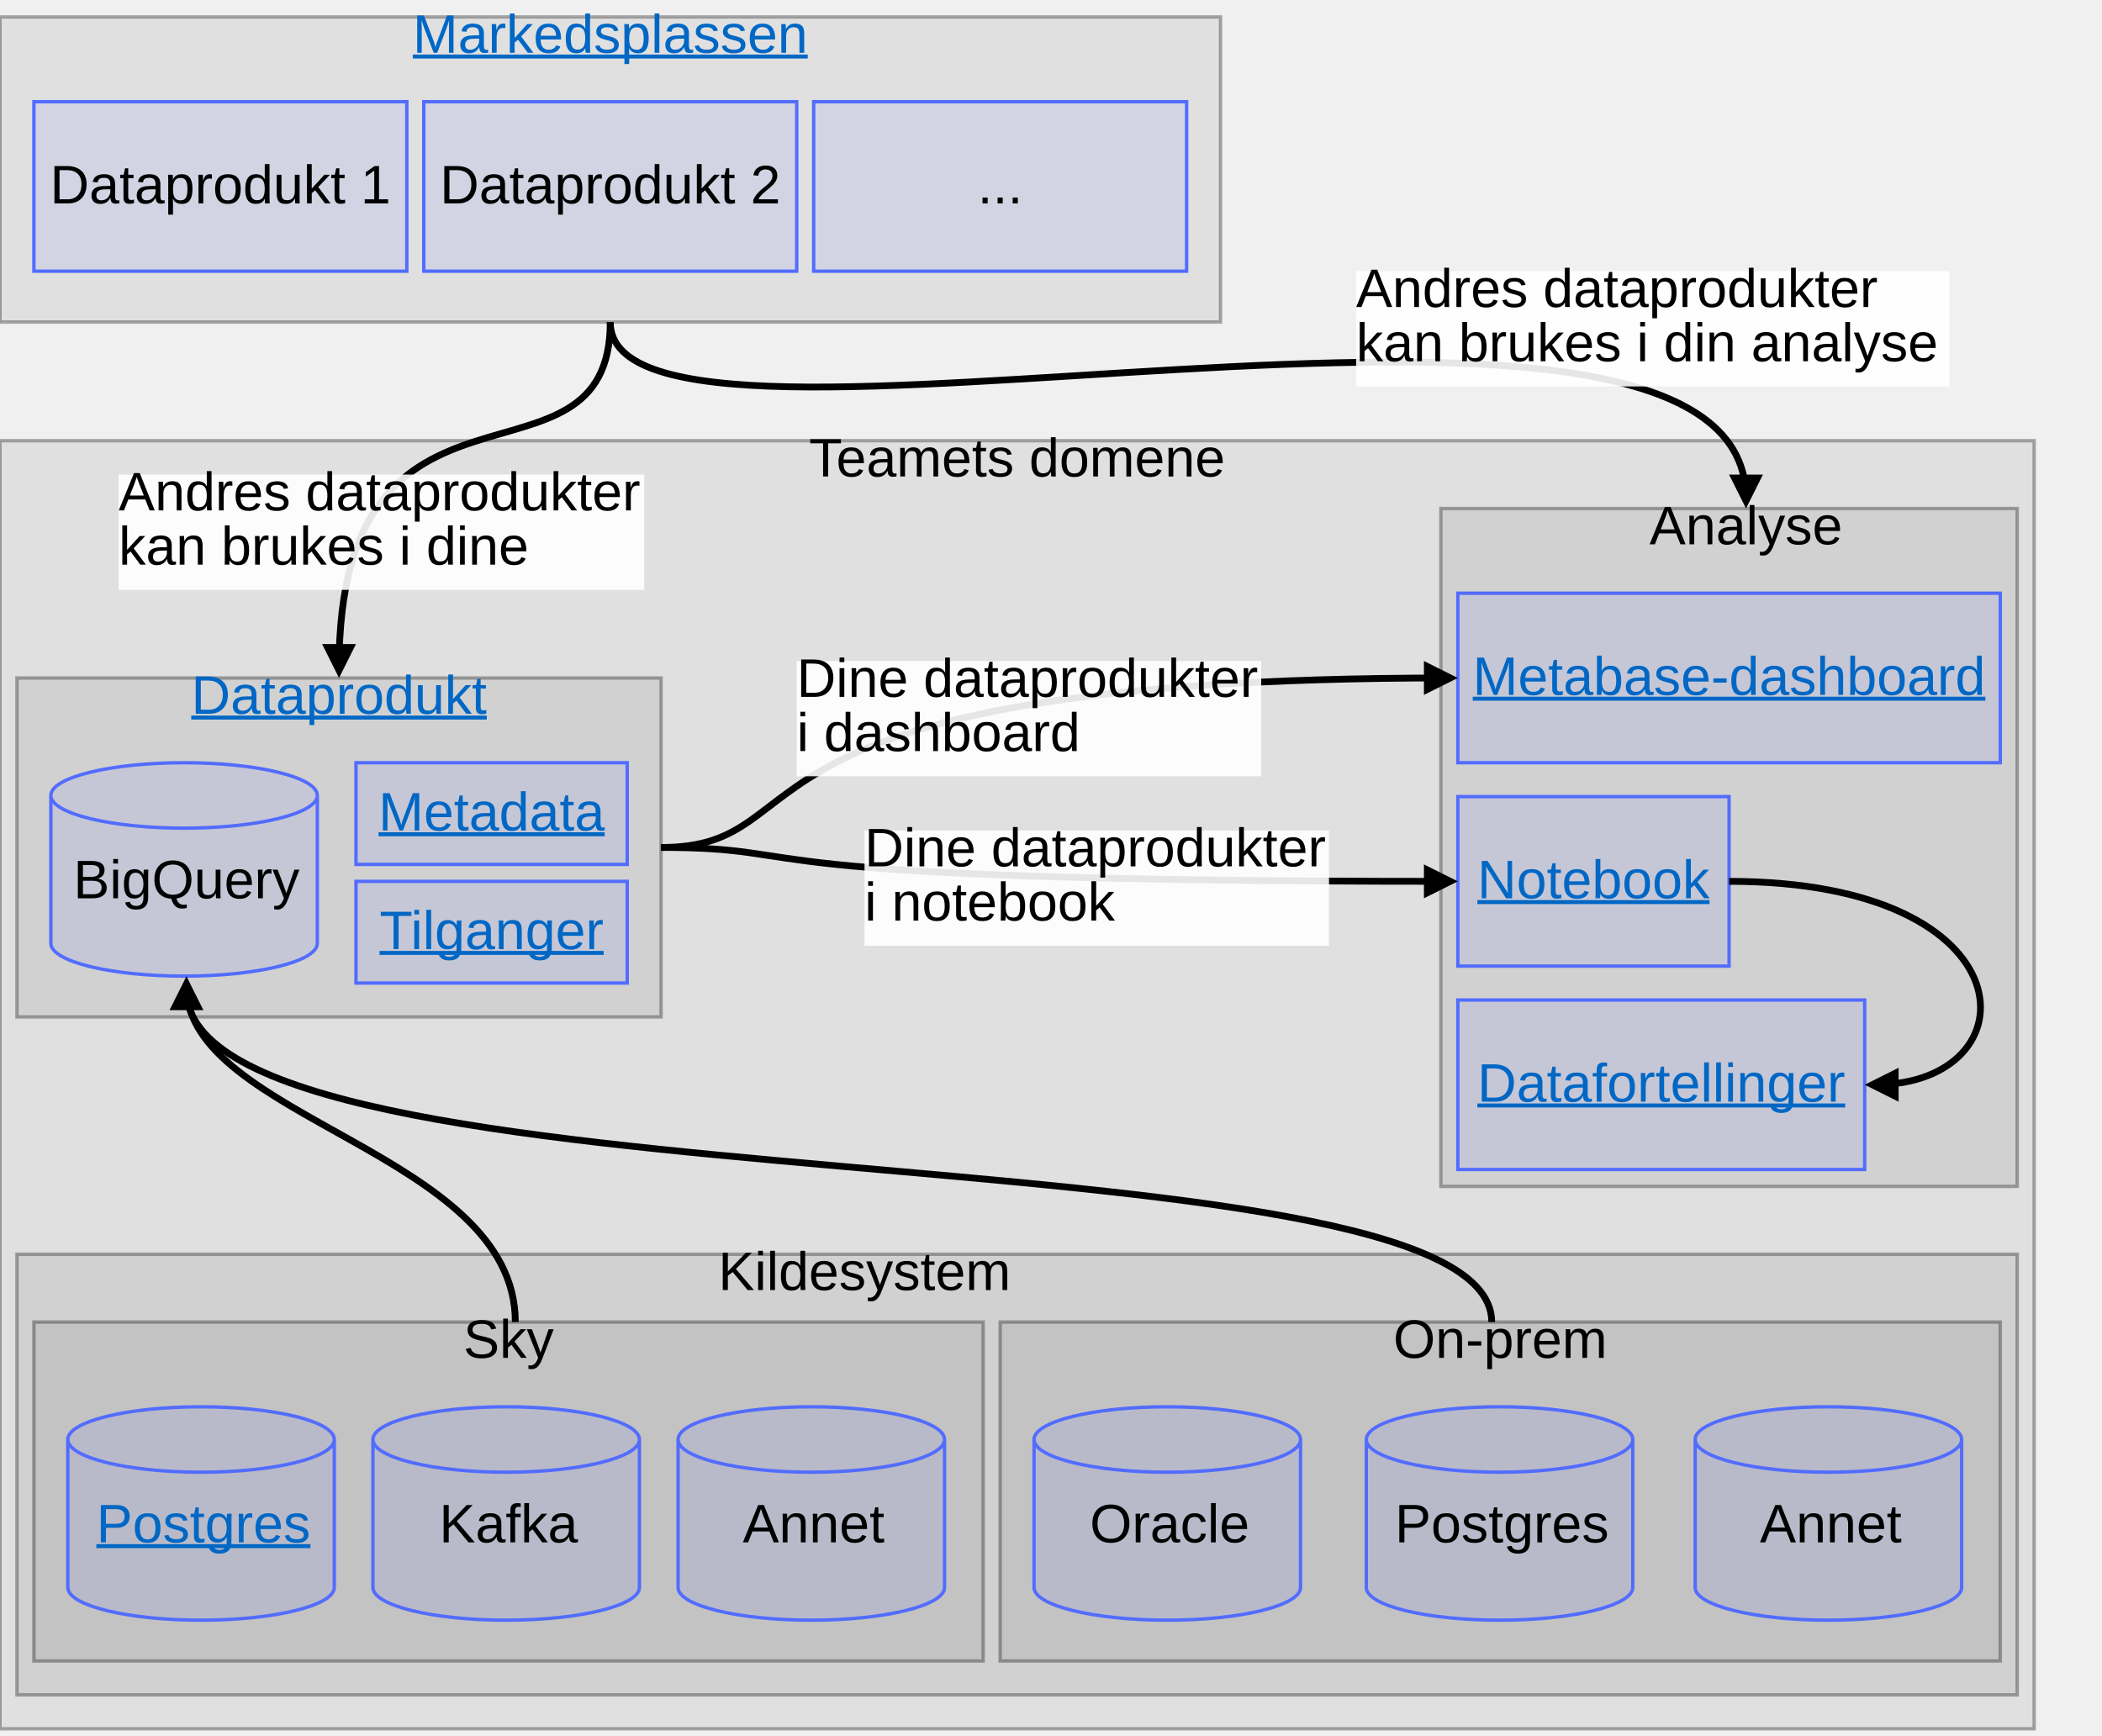
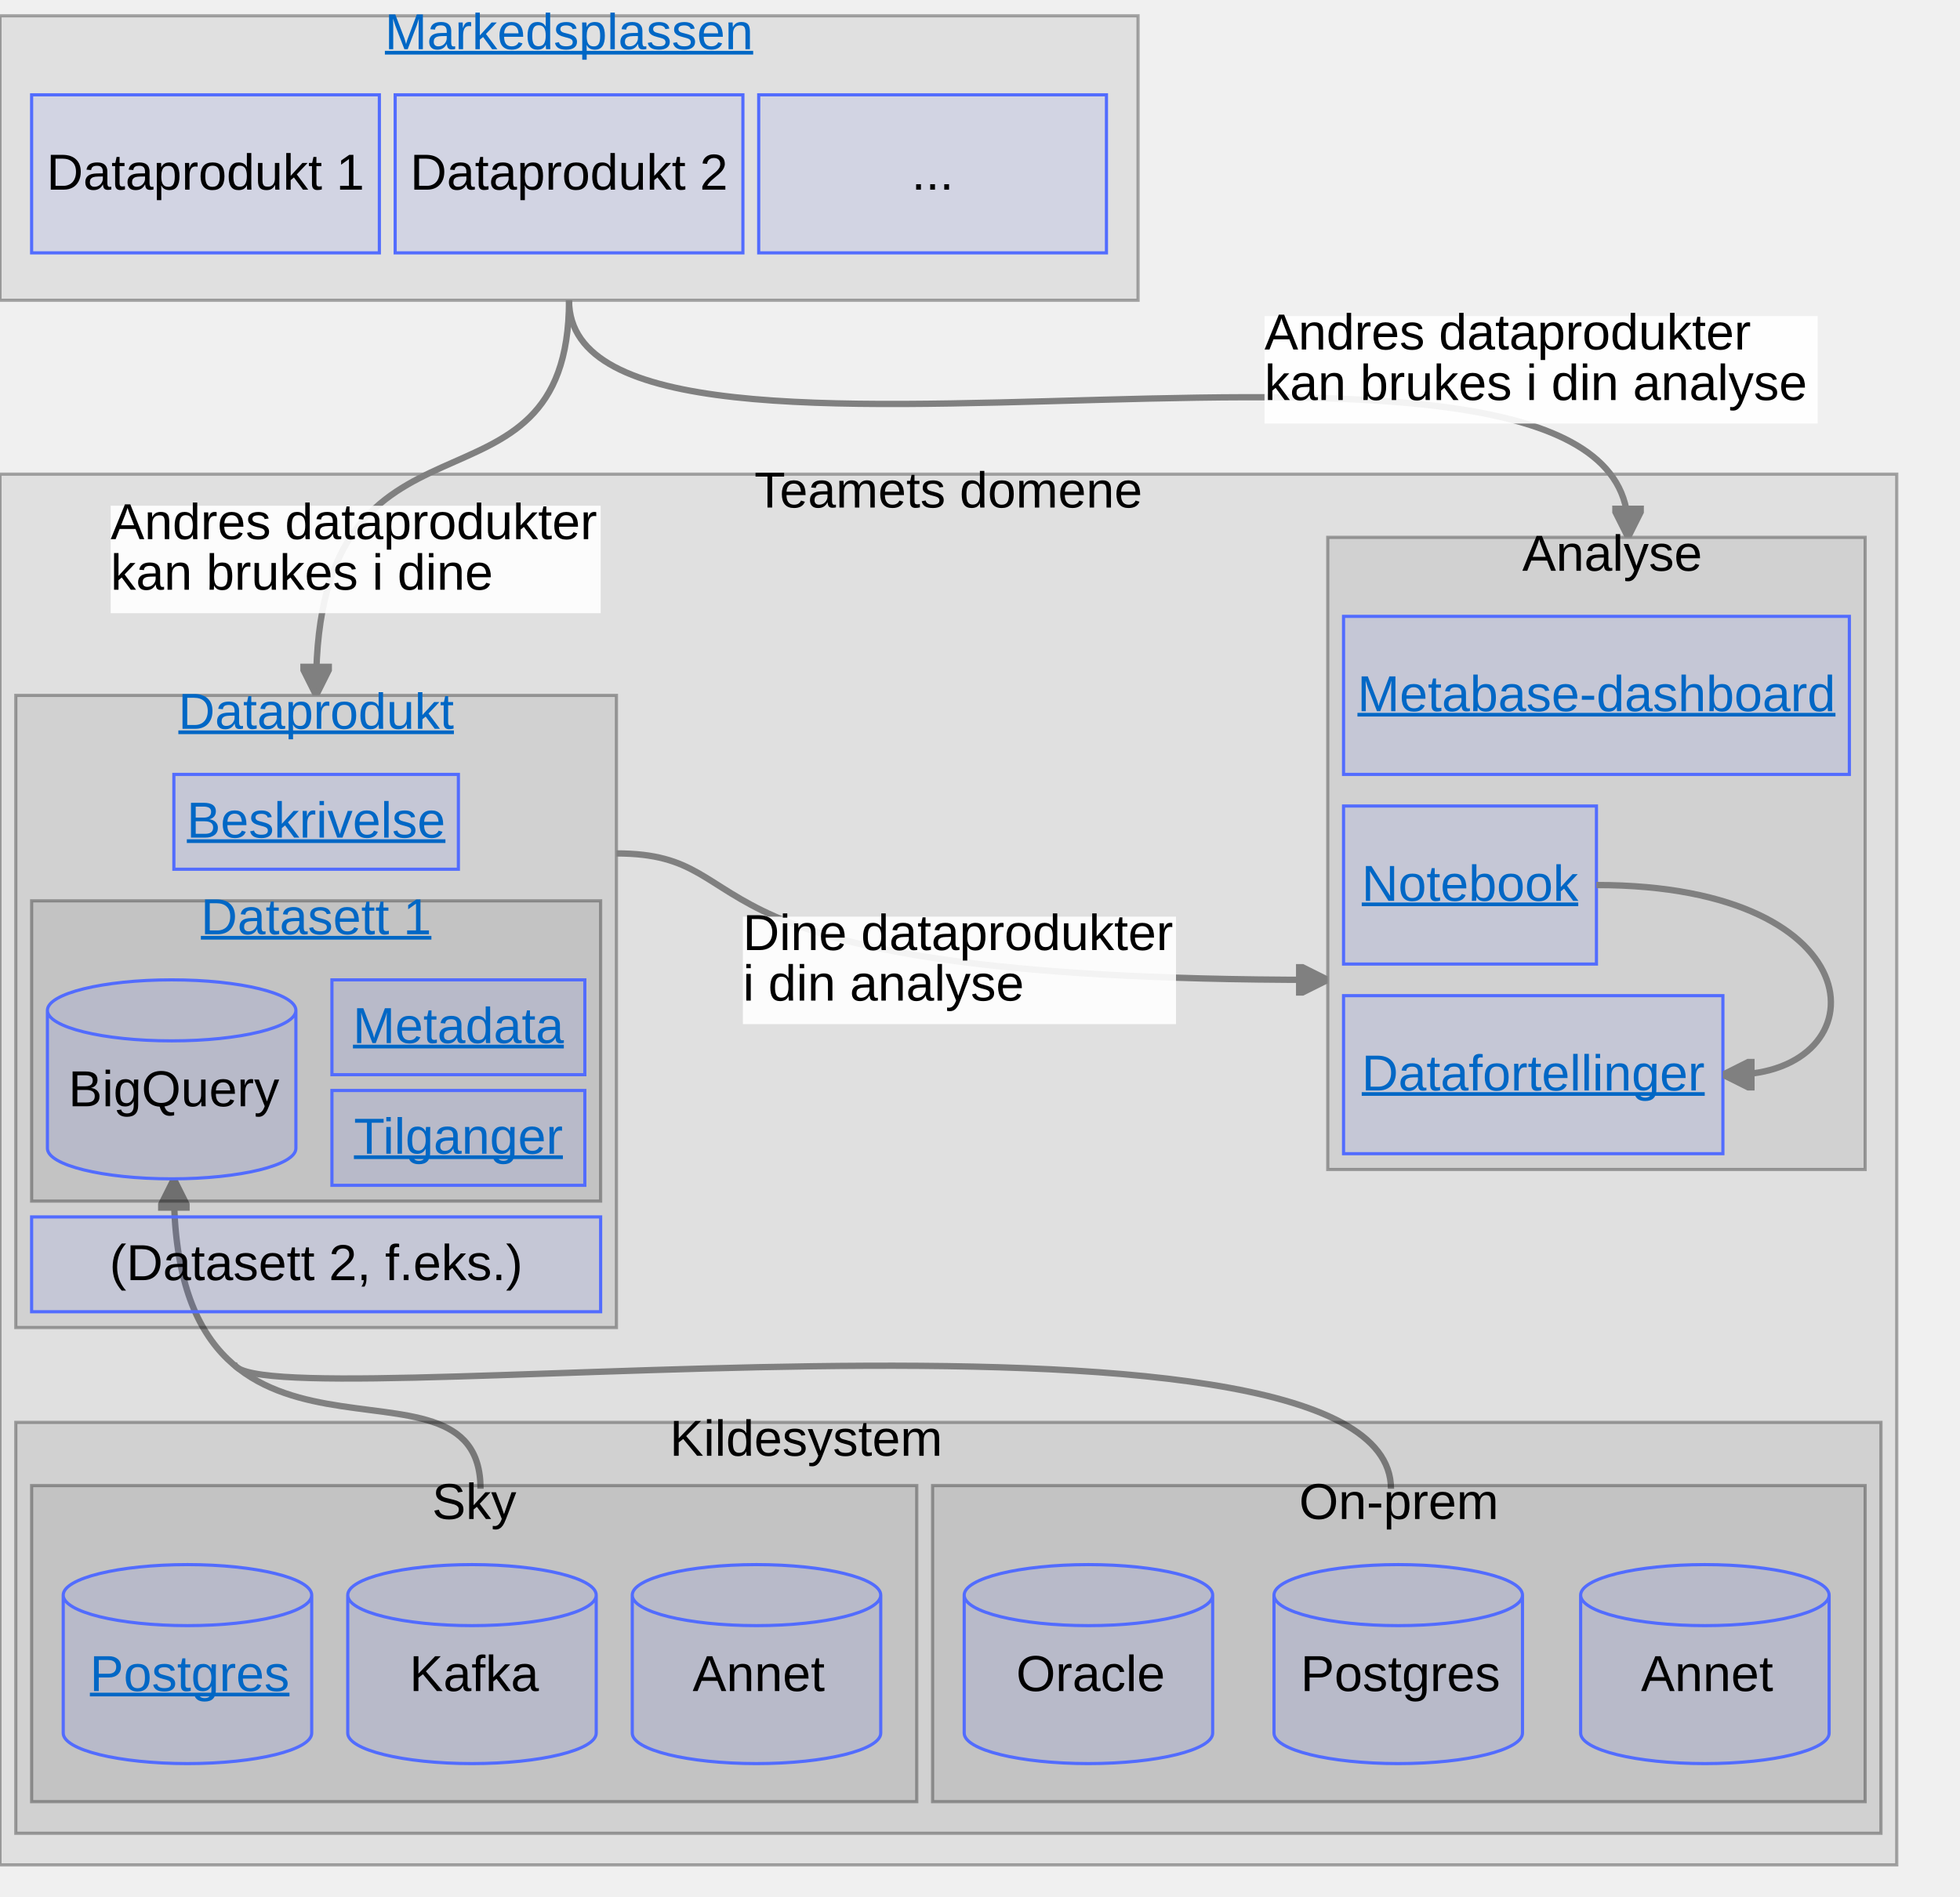
- <svg xmlns="http://www.w3.org/2000/svg" version="1.1" viewBox="0 0 620 512">
+ <svg xmlns="http://www.w3.org/2000/svg" version="1.1" viewBox="0 0 620 600">
  <style>
        * {
            font-family: "trebuchet ms", verdana, arial, sans-serif;
            font-size: 16px;
        }
        a {
            fill: #0067c5;
            text-decoration: underline;
        }

        a:hover {
            text-decoration: none;
        }

        .edge {
-             stroke: black;
+             stroke: gray;
            stroke-width: 2px;
            fill: transparent;
        }

        .subgraph &gt; rect {
            fill: black;
            stroke: black;
            fill-opacity: 0.07;
            stroke-opacity: 0.32;
        }

        .area {
            fill: black;
            stroke: black;
            fill-opacity: 0.07;
            stroke-opacity: 0.32;
        }

        .label {
            fill: white;
            fill-opacity: 0.9;
            stroke: transparent;
        }

        .node {
            stroke: #526cfe;
            fill: #526cfe;
            fill-opacity: 0.1;
            stroke-width: 1px;
        }
    </style>
  <g id="markedsplassen" class="subgraph" transform="translate(0,5)">
    <rect width="360" height="90" />
    <text x="180" dominant-baseline="text-before-edge" text-anchor="middle">
      <a href="https://data.intern.nav.no" target="_top">Markedsplassen</a>
    </text>
    <g transform="translate(10,25)">
      <rect class="node" width="110" height="50" />
      <text x="55" y="30" dominant-baseline="center" text-anchor="middle">Dataprodukt 1</text>
    </g>
    <g transform="translate(125,25)">
      <rect class="node" width="110" height="50" />
      <text x="55" y="30" dominant-baseline="center" text-anchor="middle">Dataprodukt 2</text>
    </g>
    <g transform="translate(240,25)">
      <rect class="node" width="110" height="50" />
      <text x="55" y="30" dominant-baseline="center" text-anchor="middle">...</text>
    </g>
  </g>
-   <g id="teamets-domene" class="subgraph" transform="translate(0,130)">
-     <rect width="600" height="380" />
+   <g id="teamets-domene" class="subgraph" transform="translate(0,150)">
+     <rect width="600" height="440" />
    <text x="300" dominant-baseline="text-before-edge" text-anchor="middle">Teamets domene</text>
-     <g id="analyse" class="subgraph" transform="translate(425, 20)">
+     <g id="analyse" class="subgraph" transform="translate(420, 20)">
      <rect width="170" height="200" />
      <text x="90" dominant-baseline="text-before-edge" text-anchor="middle">Analyse</text>
      <g transform="translate(5,25)">
        <rect class="node" width="160" height="50" />
        <text x="80" y="30" dominant-baseline="center" text-anchor="middle">
          <a href="/dele-innsikt/metabase/" target="_top">Metabase-dashboard</a>
        </text>
      </g>
      <g transform="translate(5,85)">
        <rect class="node" width="80" height="50" />
        <text x="40" y="30" dominant-baseline="center" text-anchor="middle">
          <a href="/prosessere-data/notebook_intro/" target="_top">Notebook</a>
        </text>
      </g>
      <g transform="translate(5,145)">
        <rect class="node" width="120" height="50" />
        <text x="60" y="30" dominant-baseline="center" text-anchor="middle">
          <a href="/dele-innsikt/datafortelling/" target="_top">Datafortellinger</a>
        </text>
      </g>
      <path marker-end="url(#end)" class="edge" d="M85 110 C 175 110, 175 170, 128 170" />
    </g>
    <g transform="translate(5, 50)">
+       <g transform="translate(0, 61)">
+         <path marker-end="url(#end)" class="edge" d="M147 210 C 147 160, 50 220, 50 115" />
+         <path class="edge" d="M435 210 C 435 140, 69 190, 69 170" />
+       </g>
      <g id="dataprodukt" class="subgraph" transform="translate(0, 20)">
-         <rect width="190" height="100" />
+         <rect width="190" height="200" />
        <text x="95" dominant-baseline="text-before-edge" text-anchor="middle">
          <a href="/dataprodukter/definisjon/" target="_top">Dataprodukt</a>
        </text>
-         <g id="bq" transform="translate(10,25)">
-           <path class="node" d="M 0,9.651 a 39.3,9.651 0,0,0 78.6 0 a 39.3,9.651 0,0,0 -78.6 0 l 0,43.651 a 39.3,9.651 0,0,0 78.6 0 l 0,-43.651" />
-           <text x="40" y="40" dominant-baseline="center" text-anchor="middle">BigQuery</text>
-         </g>
-         <g transform="translate(100,25)">
-           <rect class="node" width="80" height="30" />
-           <text x="40" y="20" dominant-baseline="center" text-anchor="middle">
-             <a href="/dataprodukter/konsumere/finne/" target="_top">Metadata</a>
+         <g transform="translate(50,25)">
+           <rect class="node" width="90" height="30" />
+           <text x="45" y="20" dominant-baseline="center" text-anchor="middle">
+             <a href="/dataprodukter/konsumere/finne/" target="_top">Beskrivelse</a>
          </text>
        </g>
-         <g transform="translate(100,60)">
-           <rect class="node" width="80" height="30" />
-           <text x="40" y="20" dominant-baseline="center" text-anchor="middle">
-             <a href="/dataprodukter/konsumere/tilgang/" target="_top">Tilganger</a>
+         <g transform="translate(5, 165)">
+           <rect class="node" width="180" height="30" />
+           <text x="90" y="20" dominant-baseline="center" text-anchor="middle">(Datasett 2, f.eks.)</text>
+         </g>
+         <g id="datasett" class="subgraph" transform="translate(5, 65)">
+           <rect width="180" height="95" />
+           <text x="90" dominant-baseline="text-before-edge" text-anchor="middle">
+             <a href="/dataprodukter/definisjon/" target="_top">Datasett 1</a>
          </text>
+           <g id="bq" transform="translate(5,25)">
+             <path class="node" d="M 0,9.651 a 39.3,9.651 0,0,0 78.6 0 a 39.3,9.651 0,0,0 -78.6 0 l 0,43.651 a 39.3,9.651 0,0,0 78.6 0 l 0,-43.651" />
+             <text x="40" y="40" dominant-baseline="center" text-anchor="middle">BigQuery</text>
+           </g>
+           <g transform="translate(95,25)">
+             <rect class="node" width="80" height="30" />
+             <text x="40" y="20" dominant-baseline="center" text-anchor="middle">
+               <a href="/dataprodukter/konsumere/finne/" target="_top">Metadata</a>
+             </text>
+           </g>
+           <g transform="translate(95,60)">
+             <rect class="node" width="80" height="30" />
+             <text x="40" y="20" dominant-baseline="center" text-anchor="middle">
+               <a href="/dataprodukter/konsumere/tilgang/" target="_top">Tilganger</a>
+             </text>
+           </g>
        </g>
        <g>
-           <path marker-end="url(#end)" class="edge" d="M190 50 C 240 50, 200 0, 422 0" />
-           <g transform="translate(230, -5)">
+           <path marker-end="url(#end)" class="edge" d="M190 50 C 240 50, 200 90, 412 90" />
+           <g transform="translate(230, 70)">
            <rect class="label" width="137" height="34" />
            <text dominant-baseline="text-before-edge">Dine dataprodukter</text>
-             <text y="16" dominant-baseline="text-before-edge">i dashboard</text>
-           </g>
-         </g>
-         <g>
-           <path marker-end="url(#end)" class="edge" d="M190 50 C 240 50, 200 60, 422 60" />
-           <g transform="translate(250, 45)">
-             <rect class="label" width="137" height="34" />
-             <text dominant-baseline="text-before-edge">Dine dataprodukter</text>
-             <text y="16" dominant-baseline="text-before-edge">i notebook</text>
-           </g>
-         </g>
-       </g>
-       <g class="subgraph" transform="translate(0,190)">
+             <text y="16" dominant-baseline="text-before-edge">i din analyse</text>
+           </g>
+         </g>
+       </g>
+       <g class="subgraph" transform="translate(0,250)">
        <rect width="590" height="130" />
        <text x="250" dominant-baseline="text-before-edge" text-anchor="middle">Kildesystem</text>
        <g class="subgraph" transform="translate(5,20)">
          <rect width="280" height="100" />
          <text x="140" dominant-baseline="text-before-edge" text-anchor="middle">Sky</text>
          <g transform="translate(10, 25)">
            <path class="node" d="M 0,9.651 a 39.3,9.651 0,0,0 78.6 0 a 39.3,9.651 0,0,0 -78.6 0 l 0,43.651 a 39.3,9.651 0,0,0 78.6 0 l 0,-43.651" />
            <text x="40" y="40" dominant-baseline="center" text-anchor="middle">
              <a target="_top" href="/dataprodukter/produsere/skedulering/scheduled-query/">Postgres</a>
            </text>
          </g>
          <g transform="translate(100, 25)">
            <path class="node" d="M 0,9.651 a 39.3,9.651 0,0,0 78.6 0 a 39.3,9.651 0,0,0 -78.6 0 l 0,43.651 a 39.3,9.651 0,0,0 78.6 0 l 0,-43.651" />
            <text x="40" y="40" dominant-baseline="center" text-anchor="middle">Kafka</text>
          </g>
          <g transform="translate(190, 25)">
            <path class="node" d="M 0,9.651 a 39.3,9.651 0,0,0 78.6 0 a 39.3,9.651 0,0,0 -78.6 0 l 0,43.651 a 39.3,9.651 0,0,0 78.6 0 l 0,-43.651" />
            <text x="40" y="40" dominant-baseline="center" text-anchor="middle">Annet</text>
          </g>
        </g>
        <g class="subgraph" transform="translate(290,20)">
          <rect width="295" height="100" />
          <text x="147.5" dominant-baseline="text-before-edge" text-anchor="middle">On-prem</text>
          <g transform="translate(10,25)">
            <path class="node" d="M 0,9.651 a 39.3,9.651 0,0,0 78.6 0 a 39.3,9.651 0,0,0 -78.6 0 l 0,43.651 a 39.3,9.651 0,0,0 78.6 0 l 0,-43.651" />
            <text x="40" y="40" dominant-baseline="center" text-anchor="middle">Oracle</text>
          </g>
          <g transform="translate(108,25)">
            <path class="node" d="M 0,9.651 a 39.3,9.651 0,0,0 78.6 0 a 39.3,9.651 0,0,0 -78.6 0 l 0,43.651 a 39.3,9.651 0,0,0 78.6 0 l 0,-43.651" />
            <text x="40" y="40" dominant-baseline="center" text-anchor="middle">Postgres</text>
          </g>
          <g transform="translate(205,25)">
            <path class="node" d="M 0,9.651 a 39.3,9.651 0,0,0 78.6 0 a 39.3,9.651 0,0,0 -78.6 0 l 0,43.651 a 39.3,9.651 0,0,0 78.6 0 l 0,-43.651" />
            <text x="40" y="40" dominant-baseline="center" text-anchor="middle">Annet</text>
          </g>
        </g>
      </g>
-       <path marker-end="url(#end)" class="edge" d="M147 210 C 147 160, 50 150, 50 111" />
-       <path class="edge" d="M435 210 C 435 150, 50 180, 50 112" />
    </g>
    <marker orient="auto" markerHeight="10" markerWidth="10" markerUnits="userSpaceOnUse" refY="5" refX="7" viewBox="0 0 10 10" id="end">
-       <path style="stroke-width: 2px" class="arrowMarkerPath" d="M 0 0 L 10 5 L 0 10 z" />
+       <path style="stroke-width: 2px; stroke: gray; fill: gray" class="arrowMarkerPath" d="M 0 0 L 10 5 L 0 10 z" />
    </marker>
  </g>
-   <g>
-     <path marker-end="url(#end)" class="edge" d="M180 95 C 180 150, 515 60, 515 147" />
+   <g transform="translate(0, 20)">
+     <path marker-end="url(#end)" class="edge" d="M180 75 C 180 150, 515 60, 515 147" />
    <g transform="translate(400, 80)">
      <rect class="label" height="34" width="175" />
      <text dominant-baseline="text-before-edge">Andres dataprodukter</text>
      <text y="16" dominant-baseline="text-before-edge">kan brukes i din analyse</text>
    </g>
  </g>
-   <g>
-     <path marker-end="url(#end)" class="edge" d="M180 95 C 180 150, 100 100, 100 197" />
+   <g transform="translate(0, 20)">
+     <path marker-end="url(#end)" class="edge" d="M180 75 C 180 150, 100 100, 100 197" />
    <g transform="translate(35, 140)">
      <rect class="label" height="34" width="155" />
      <text dominant-baseline="text-before-edge">Andres dataprodukter</text>
      <text y="16" dominant-baseline="text-before-edge">kan brukes i dine</text>
    </g>
  </g>
</svg>
